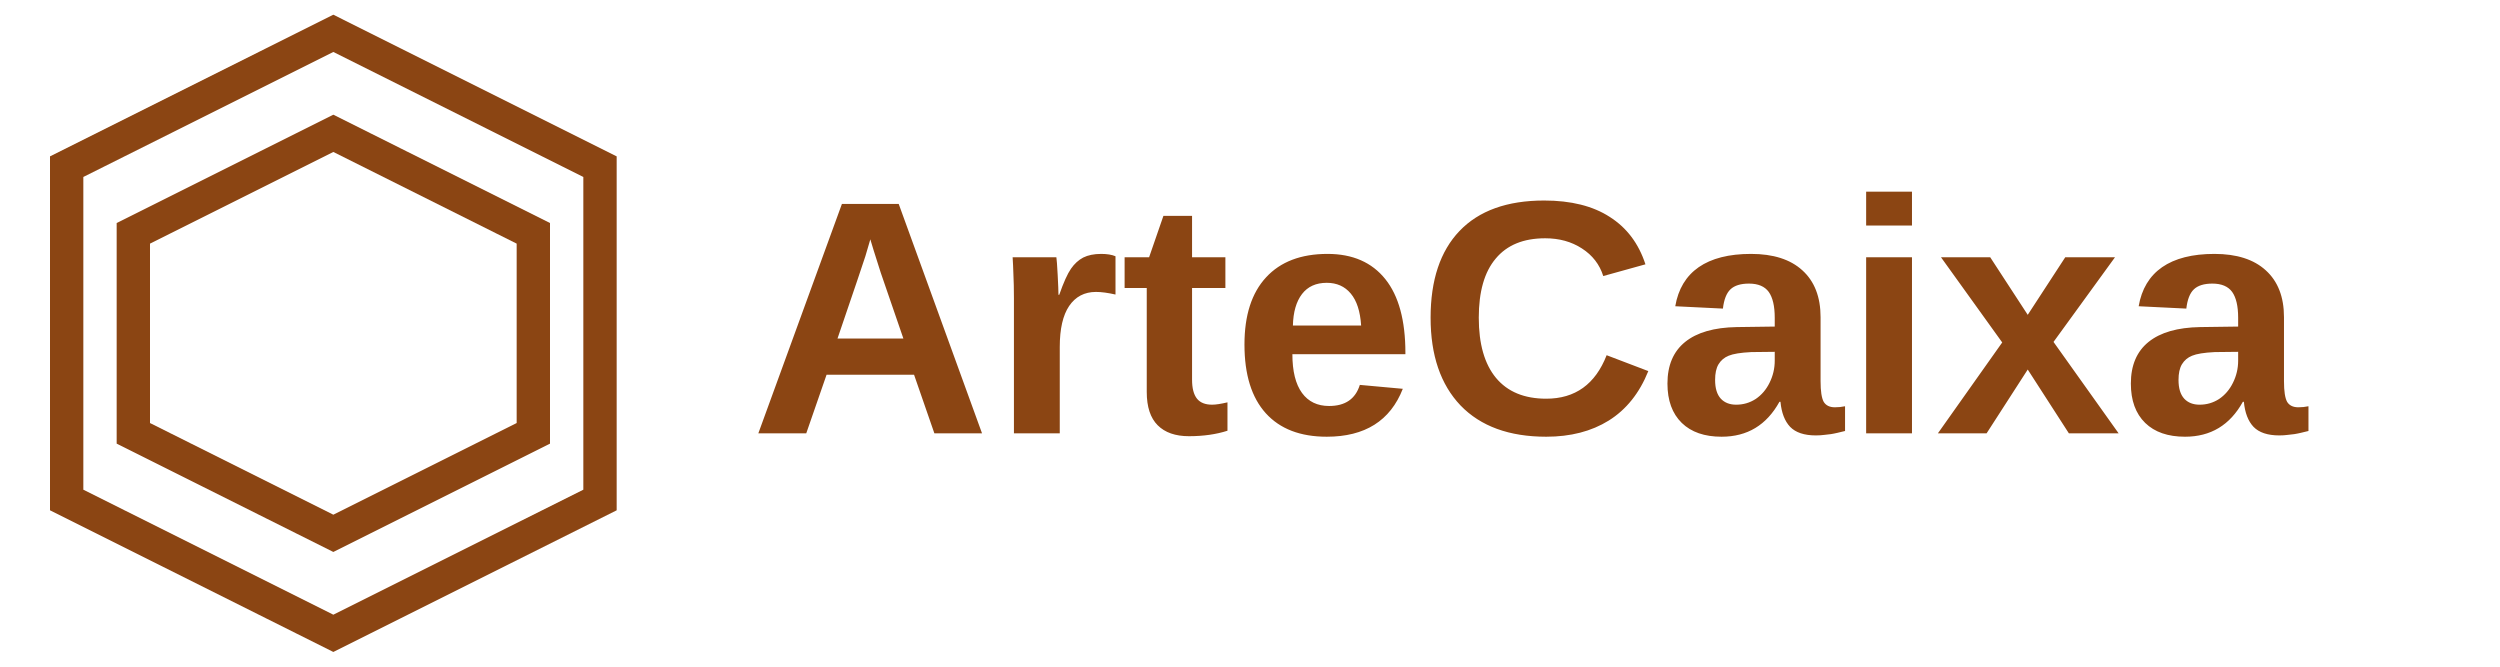
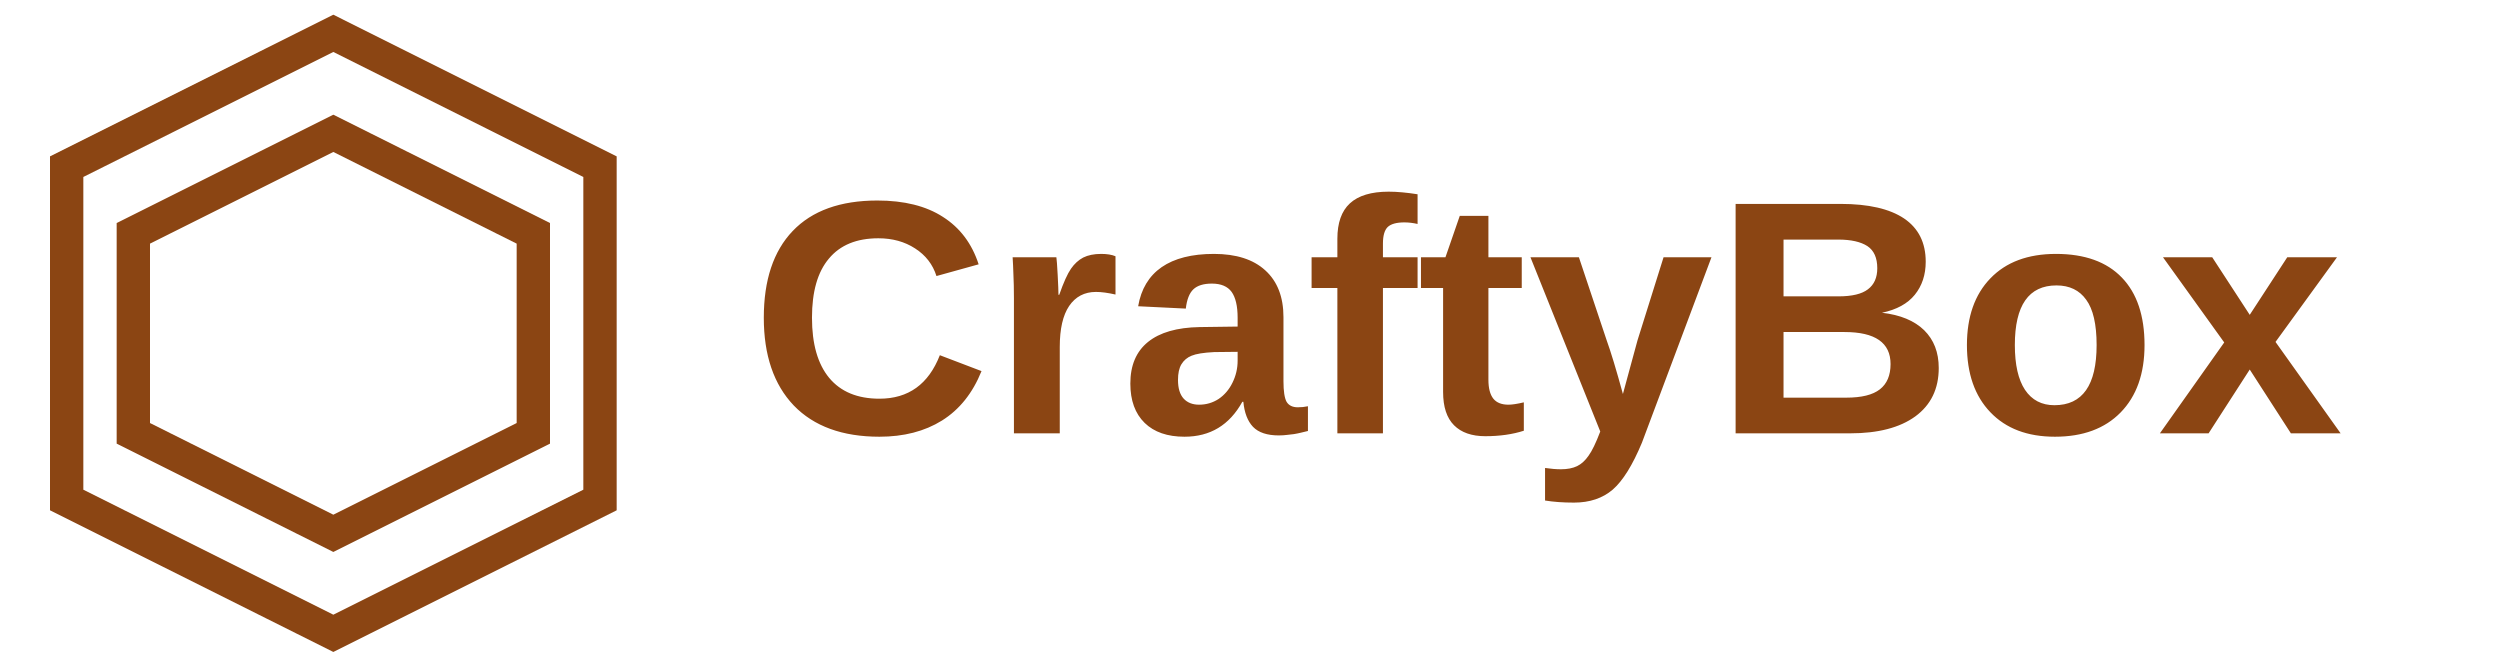
<svg xmlns="http://www.w3.org/2000/svg" width="150" height="40" viewBox="0 0 150 40" fill="none">
  <path d="M20 8L32 14V26L20 32L8 26V14L20 8Z" stroke="#8B4513" stroke-width="2" />
  <path d="M20 2L36 10V30L20 38L4 30V10L20 2Z" stroke="#8B4513" stroke-width="2" />
-   <text x="45" y="26" font-family="Arial" font-weight="bold" font-size="20" fill="#8B4513">ArteCaixa</text>
+   <text x="45" y="26" font-family="Arial" font-weight="bold" font-size="20" fill="#8B4513">CraftyBox</text>
</svg>
